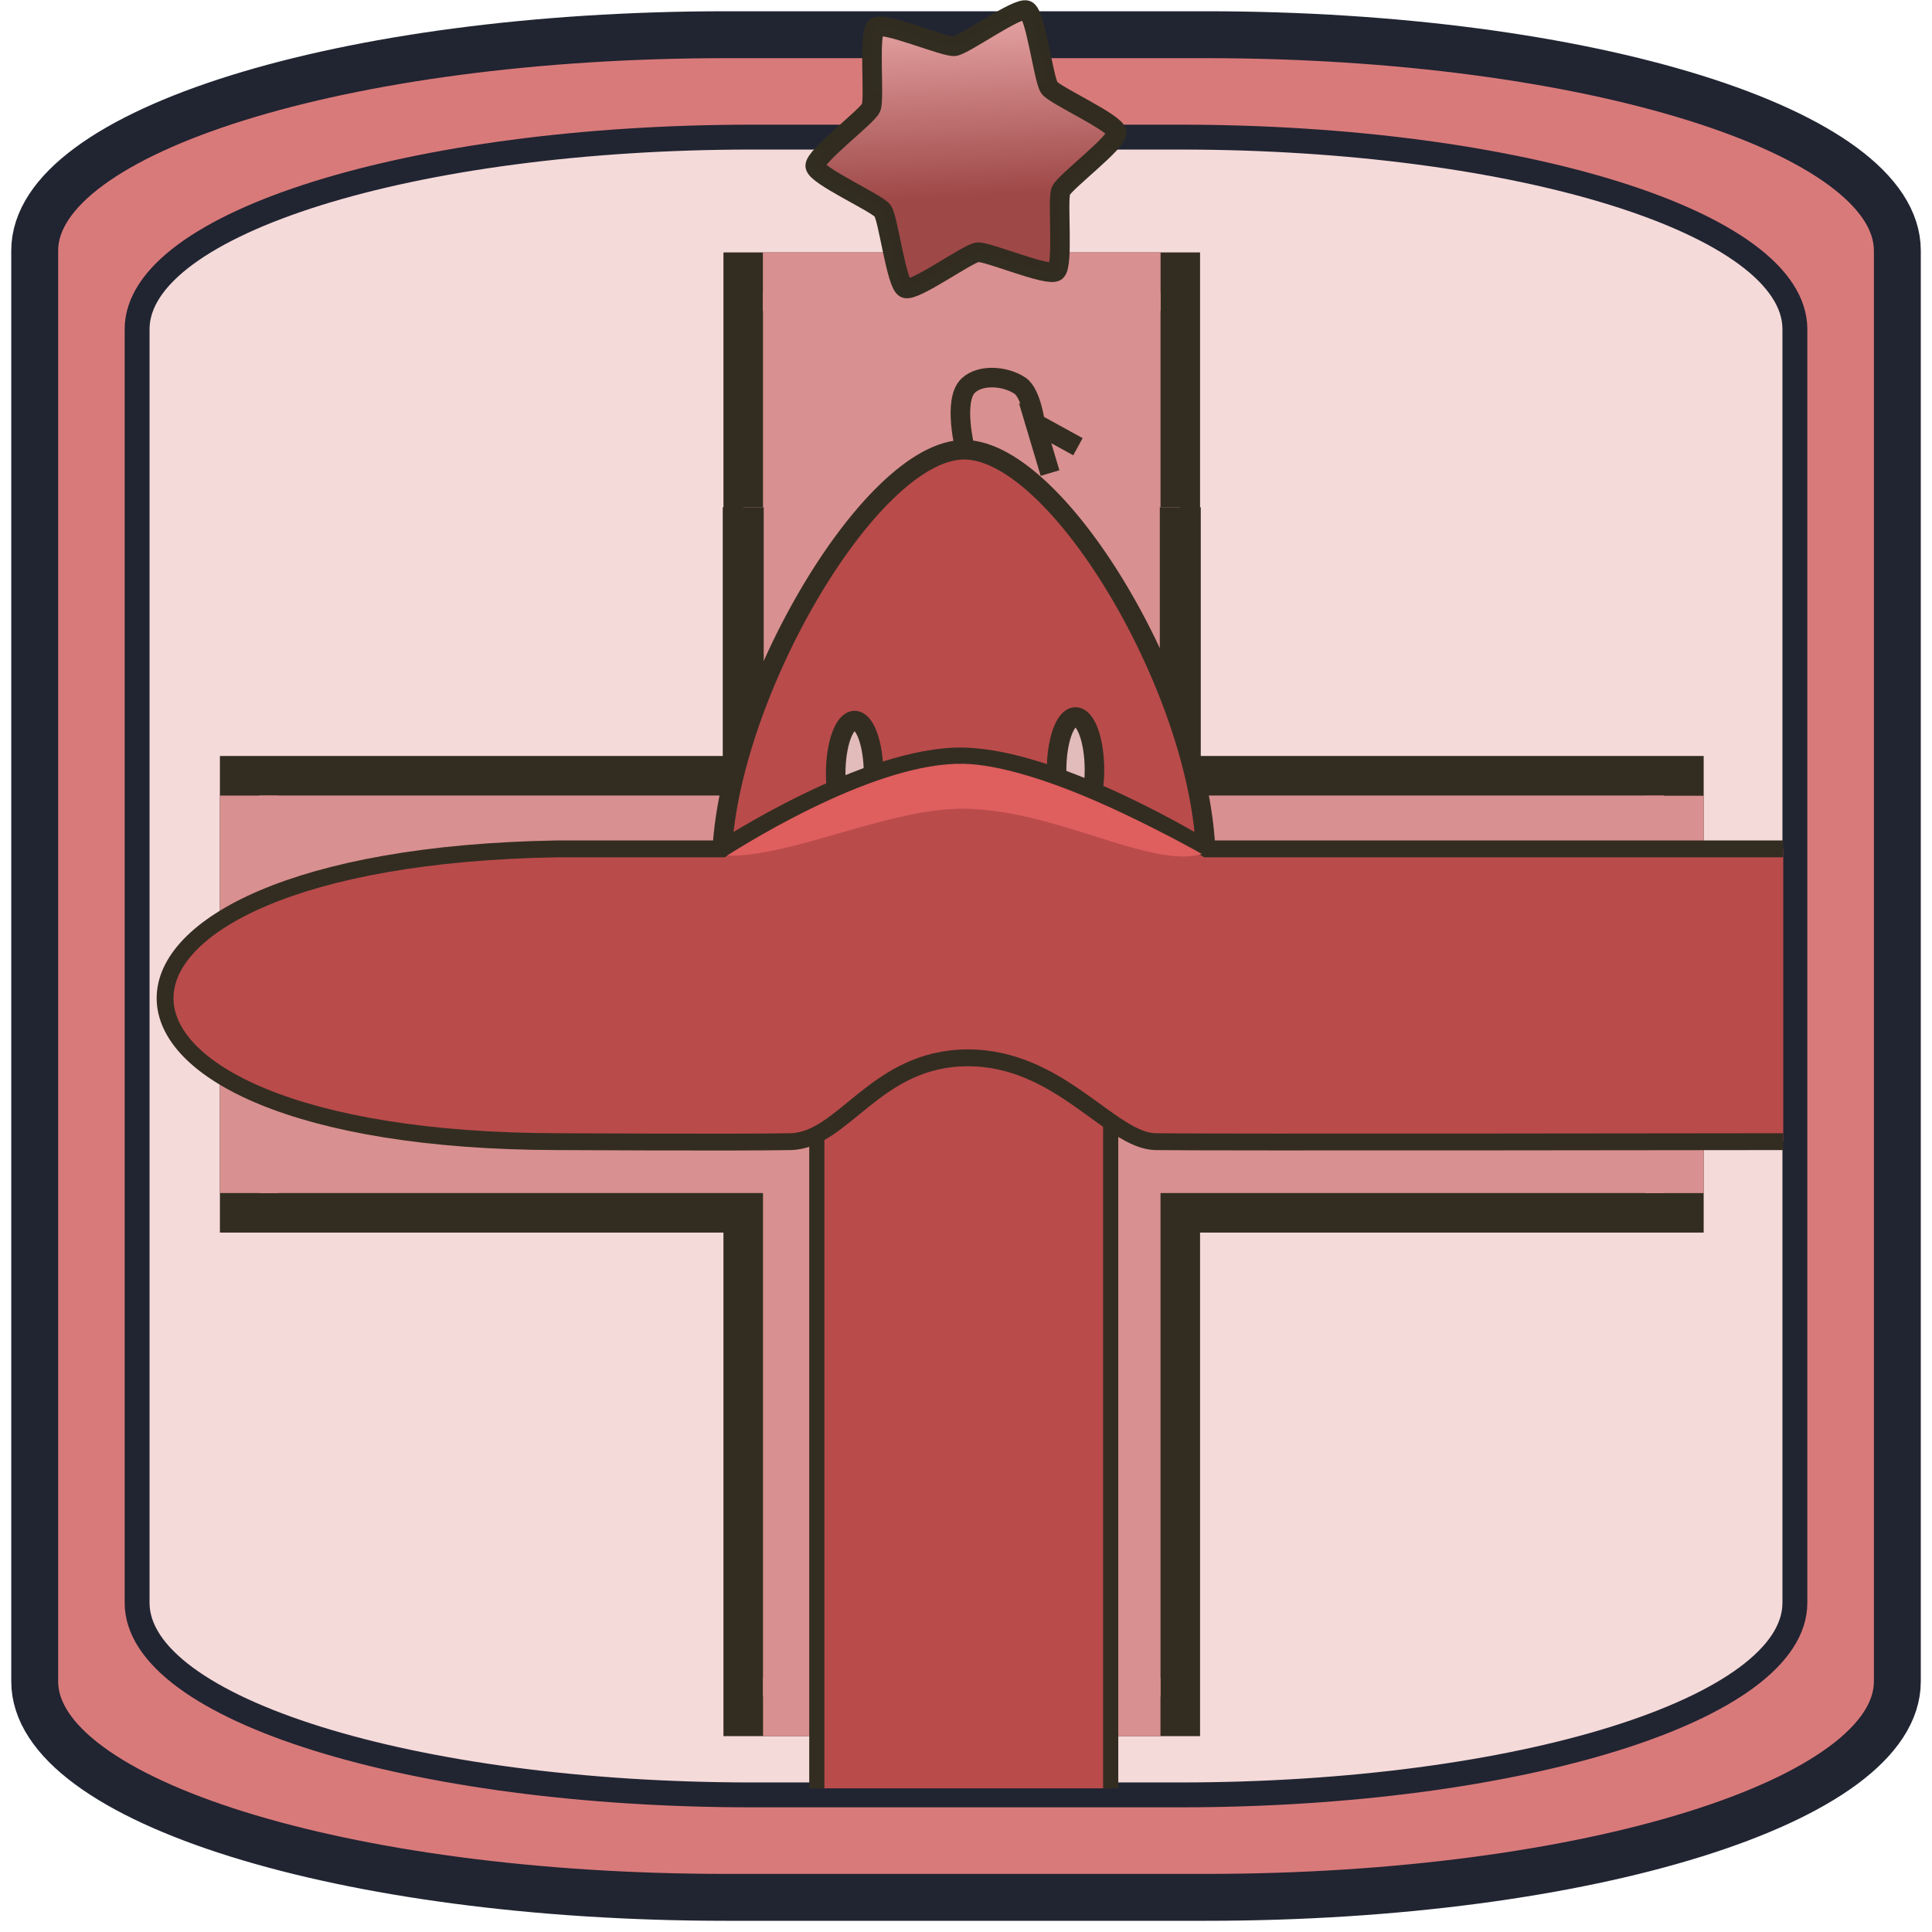
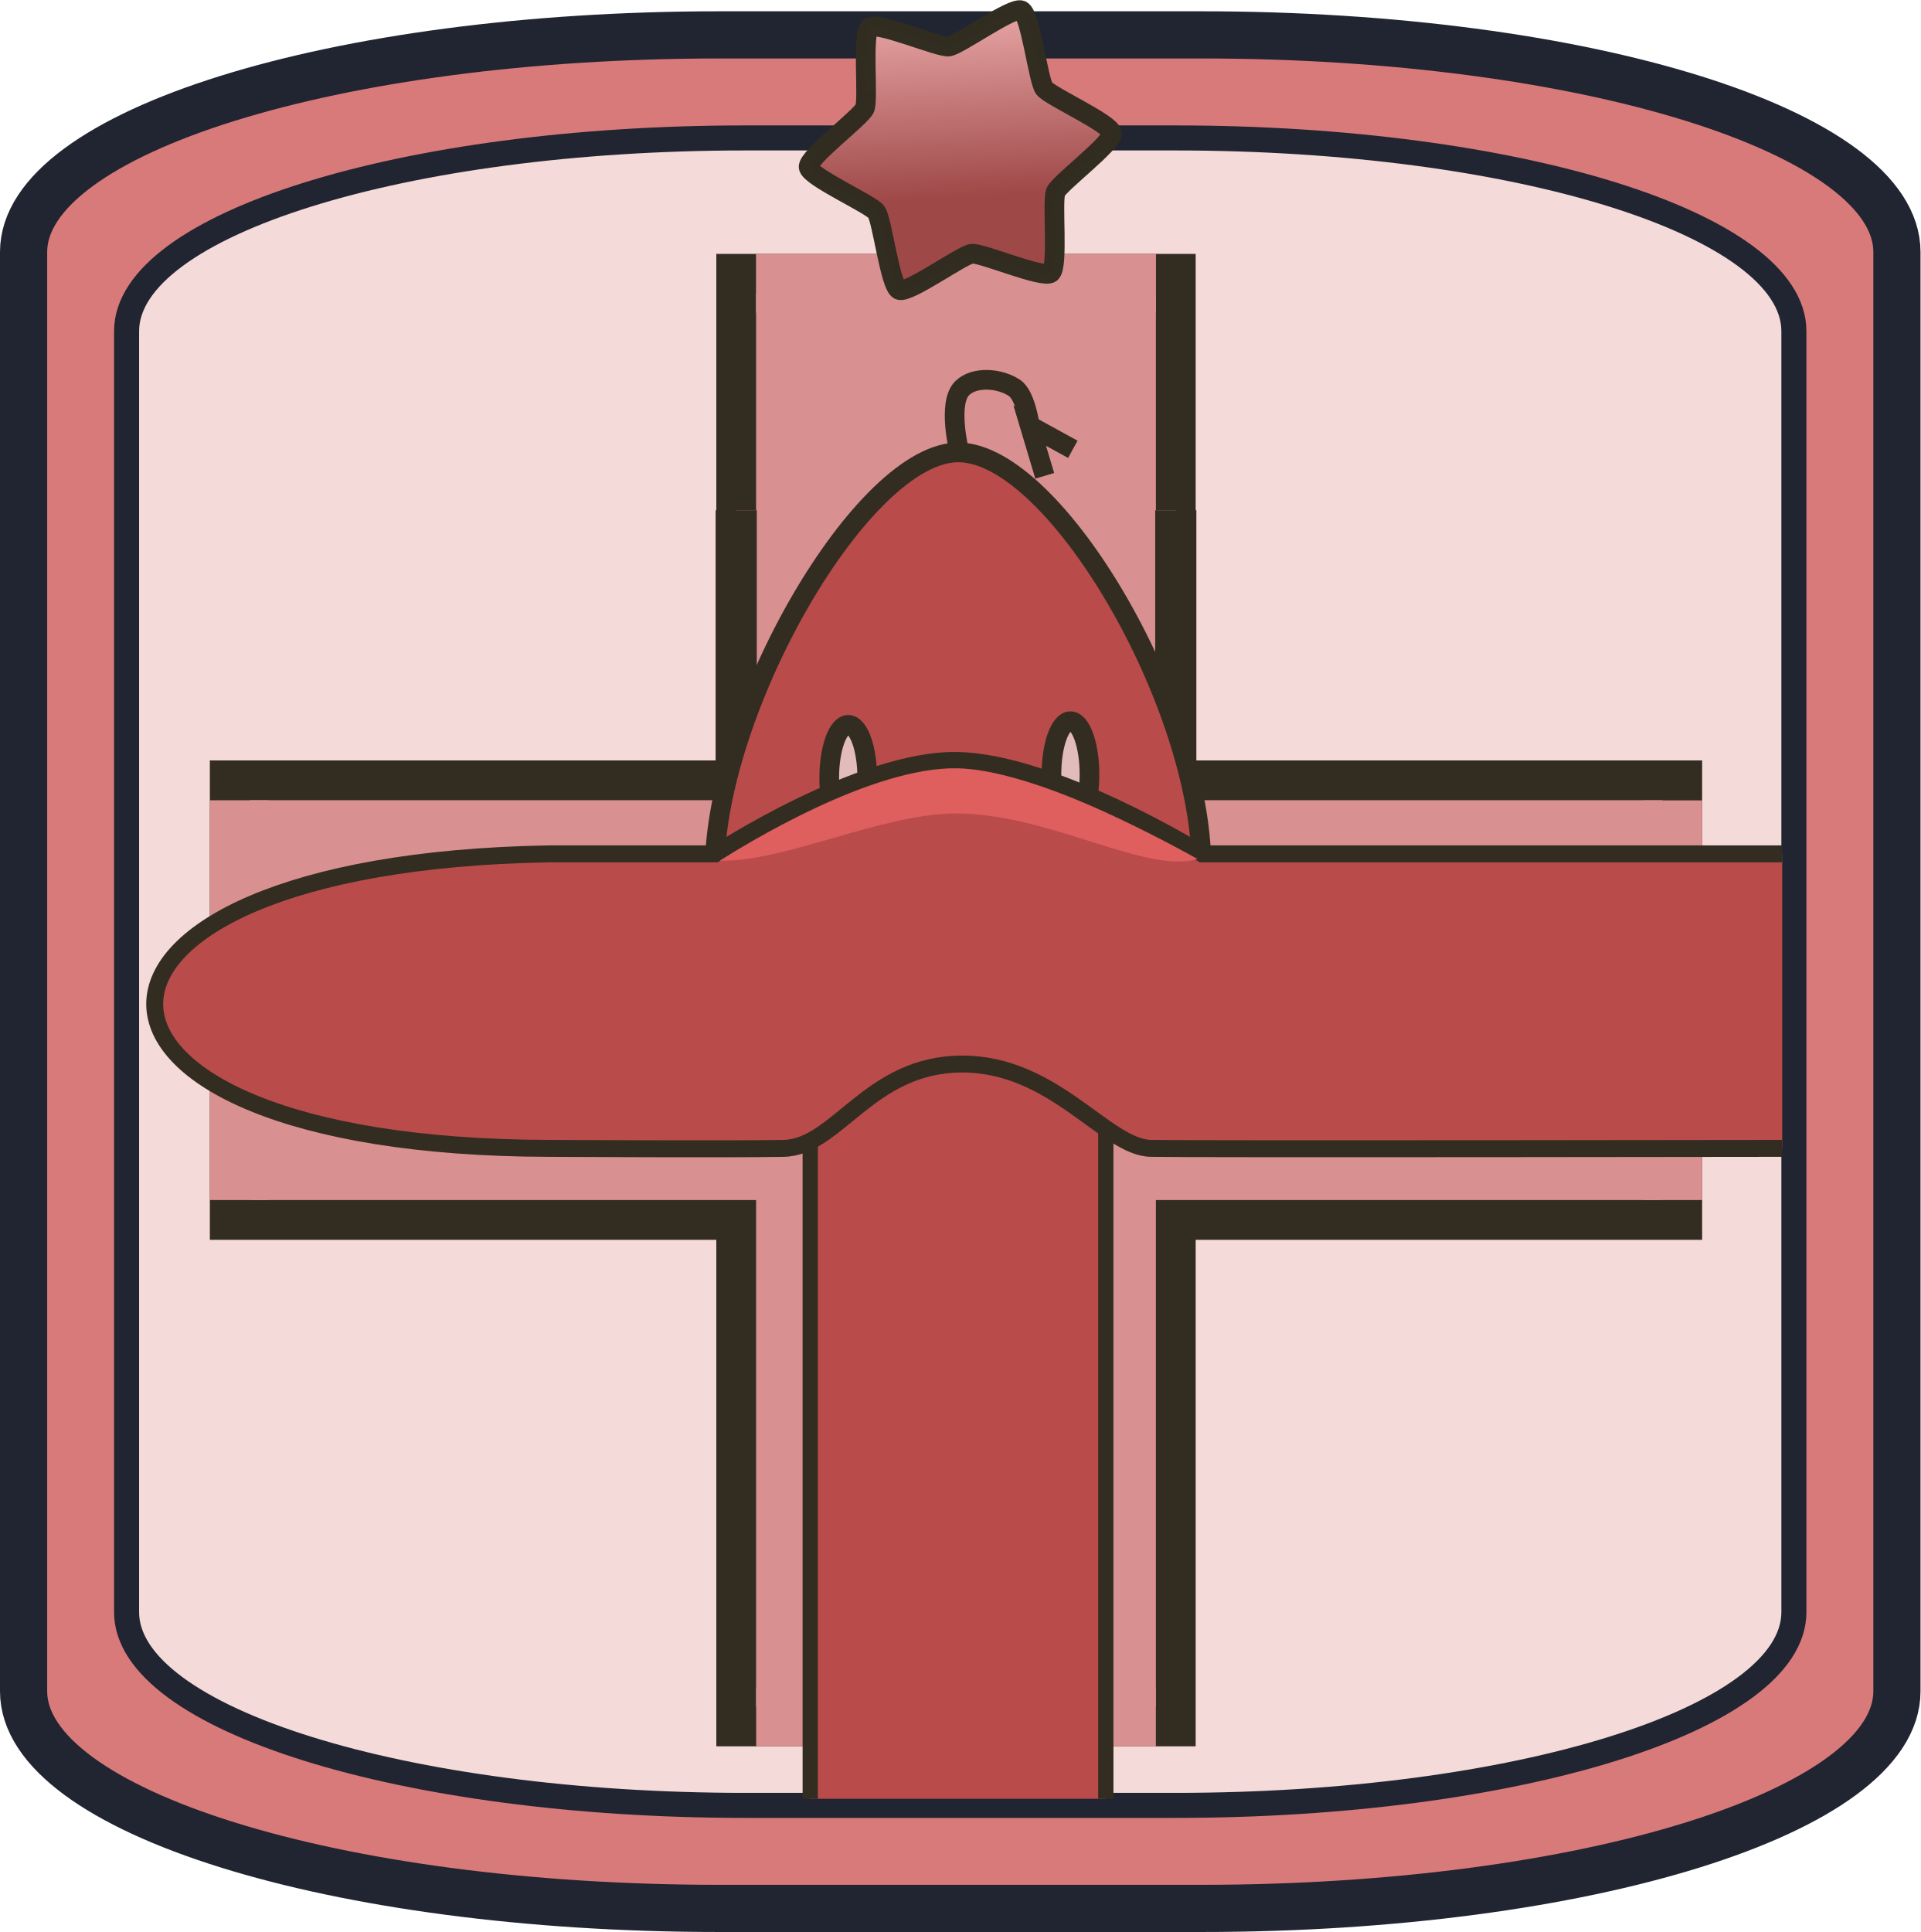
- <svg xmlns="http://www.w3.org/2000/svg" xmlns:xlink="http://www.w3.org/1999/xlink" width="130" height="130" viewBox="0 0 34.396 34.396" version="1.1" id="svg1">
+ <svg xmlns="http://www.w3.org/2000/svg" xmlns:xlink="http://www.w3.org/1999/xlink" width="200" height="201.177" viewBox="0 0 52.917 53.228" version="1.1" id="svg1">
  <defs id="defs1">
    <linearGradient xlink:href="#linearGradient33" id="linearGradient34" x1="9.158" y1="0.654" x2="9.524" y2="7.639" gradientUnits="userSpaceOnUse" />
    <linearGradient id="linearGradient33">
      <stop style="stop-color:#f3b5b5;stop-opacity:1;" offset="0" id="stop33" />
      <stop style="stop-color:#9f4848;stop-opacity:1;" offset="0.696" id="stop34" />
    </linearGradient>
  </defs>
-   <g id="layer1">
-     <rect style="fill:#d97a7a;stroke:#212532;stroke-width:0.835;stroke-linejoin:round;stroke-miterlimit:8.2;stroke-opacity:0.996;stroke-dasharray:none;fill-opacity:1" id="rect1" width="33.161" height="33.161" x="0.618" y="0.618" ry="3.843" rx="12.308" />
-     <rect style="fill:#f5dada;stroke:#212532;stroke-width:0.443;stroke-linejoin:round;stroke-miterlimit:8.2;stroke-dasharray:none;stroke-opacity:0.996;fill-opacity:1" id="rect1-8" width="29.514" height="29.514" x="2.441" y="2.441" ry="3.42" rx="10.954" />
-     <path d="M 13.232,4.846 V 13.811 H 4.267 v 7.781 h 8.965 v 8.965 h 7.781 V 21.592 H 29.979 V 13.811 H 21.013 V 4.846 Z" style="fill:#d99090;fill-opacity:1;stroke:#332d21;stroke-width:0.704;stroke-dasharray:none" id="path2" />
-     <rect style="fill:#d99090;fill-opacity:1;stroke:#332d21;stroke-width:0;stroke-dasharray:none" id="rect2" width="7.08" height="1.041" x="13.582" y="4.494" ry="0" />
-     <rect style="fill:#d99090;fill-opacity:1;stroke:#332d21;stroke-width:0;stroke-dasharray:none" id="rect2-8" width="7.074" height="1.041" x="14.167" y="-30.331" ry="0" transform="rotate(90)" />
-     <rect style="fill:#d99090;fill-opacity:1;stroke:#332d21;stroke-width:0;stroke-dasharray:none" id="rect2-6" width="7.076" height="1.041" x="14.164" y="-4.956" ry="0" transform="rotate(90)" />
-     <rect style="fill:#d99090;fill-opacity:1;stroke:#332d21;stroke-width:0;stroke-dasharray:none" id="rect2-1" width="7.075" height="1.041" x="13.585" y="29.868" ry="0" />
-     <path id="rect6" style="fill:#d99090;stroke:#332d21;stroke-width:0.729;stroke-dasharray:none" d="M 21.013,9.031 V 18.37 H 13.232 V 9.031" />
-     <path id="rect3-1" style="fill:#ba4b4b;stroke:#332d21;stroke-width:0.27;stroke-dasharray:none" d="M 14.542,31.838 V 14.174 c 0.022,-7.515 5.071,-7.515 5.232,0 v 17.664" />
-     <path id="path3" style="fill:#ba4b4b;stroke:#332d21;stroke-width:0.348;stroke-dasharray:none" d="m 17.183,18.37 c -2.38,0 -4.333,-0.098 -4.333,-2.96 0,-2.862 2.631,-7.436 4.333,-7.403 1.702,0.033 4.284,4.446 4.286,7.356 0.001,2.909 -1.905,3.007 -4.286,3.007 z" />
-     <ellipse style="fill:#e2bbbb;fill-opacity:1;stroke:#332d21;stroke-width:0.348;stroke-dasharray:none" id="path4" cx="15.215" cy="13.772" rx="0.337" ry="0.943" />
-     <ellipse style="fill:#e2bbbb;fill-opacity:1;stroke:#332d21;stroke-width:0.348;stroke-dasharray:none" id="path4-4" cx="19.148" cy="13.708" rx="0.337" ry="0.943" />
-     <path style="fill:#e2bbbb;fill-opacity:0;stroke:#332d21;stroke-width:0.348;stroke-dasharray:none" d="m 17.183,8.007 c 0,0 -0.222,-0.877 0.053,-1.14 0.223,-0.213 0.669,-0.172 0.924,0 0.199,0.134 0.269,0.667 0.269,0.667" id="path5" />
-     <path style="fill:#e2bbbb;fill-opacity:0;stroke:#332d21;stroke-width:0.348;stroke-dasharray:none" d="m 19.191,7.953 -0.762,-0.419 0.265,0.888" id="path6" />
-     <path id="rect3" style="fill:#ba4b4b;stroke:#332d21;stroke-width:0.3;stroke-dasharray:none" d="m 31.748,20.325 c 0,0 -10.38,0.015 -11.177,0 -0.797,-0.015 -1.711,-1.5 -3.35,-1.492 -1.639,0.008 -2.201,1.475 -3.149,1.492 -0.948,0.018 -4.164,0 -4.164,0 -9.292,-0.022 -9.292,-5.052 0,-5.212 h 2.95 c 0,0 2.579,-1.687 4.29,-1.654 1.711,0.033 4.333,1.654 4.333,1.654 h 10.267" />
-     <path d="m 21.397,15.203 c -0.817,-0.457 -2.965,-1.58 -4.248,-1.605 -1.528,-0.029 -3.748,1.348 -4.206,1.635 1.145,0.029 2.867,-0.835 4.188,-0.835 1.634,7.1e-5 3.371,1.082 4.266,0.805 z" style="fill:#df5e5e;fill-opacity:1;stroke:#332d21;stroke-width:0" id="path11" />
-     <path style="fill:url(#linearGradient34);fill-opacity:1;fill-rule:nonzero;stroke:#322d21;stroke-width:0.443;stroke-linejoin:round;stroke-miterlimit:8.2;stroke-opacity:0.996" id="path1-5" d="M 11.386,7.222 C 11.206,7.354 9.83,6.763 9.608,6.788 9.387,6.813 8.175,7.693 7.971,7.604 7.767,7.515 7.59,6.027 7.458,5.848 7.325,5.669 5.957,5.059 5.932,4.837 5.908,4.616 7.107,3.719 7.197,3.515 7.286,3.311 7.13,1.821 7.309,1.689 7.488,1.557 8.865,2.147 9.086,2.122 9.308,2.098 10.52,1.218 10.724,1.307 c 0.204,0.089 0.381,1.577 0.513,1.756 0.132,0.179 1.5,0.789 1.525,1.01 0.025,0.221 -1.175,1.118 -1.264,1.322 -0.089,0.204 0.067,1.694 -0.112,1.826 z" transform="matrix(0.7858907,0,0,0.7858907,9.851795,-0.8439992)" />
+   <g id="layer1" transform="translate(-0.2000028)">
+     <rect style="fill:#d97a7a;fill-opacity:1;stroke:#212532;stroke-width:1.3;stroke-linejoin:round;stroke-miterlimit:8.2;stroke-dasharray:none;stroke-opacity:0.996" id="rect1" width="51.617" height="51.617" x="0.85" y="0.961" ry="5.982" rx="19.158" />
+     <rect style="fill:#f5dada;fill-opacity:1;stroke:#212532;stroke-width:0.69;stroke-linejoin:round;stroke-miterlimit:8.2;stroke-dasharray:none;stroke-opacity:0.996" id="rect1-8" width="45.94" height="45.94" x="3.688" y="3.8" ry="5.324" rx="17.051" />
+     <path d="M 20.485,7.543 V 21.498 H 6.53 V 33.61 H 20.485 V 47.565 H 32.597 V 33.61 H 46.552 V 21.498 H 32.597 V 7.543 Z" style="fill:#d99090;fill-opacity:1;stroke:#332d21;stroke-width:1.096;stroke-dasharray:none" id="path2" />
+     <rect style="fill:#d99090;fill-opacity:1;stroke:#332d21;stroke-width:0;stroke-dasharray:none" id="rect2" width="11.02" height="1.621" x="21.031" y="6.995" ry="0" />
+     <rect style="fill:#d99090;fill-opacity:1;stroke:#332d21;stroke-width:0;stroke-dasharray:none" id="rect2-8" width="11.011" height="1.621" x="22.051" y="-47.1" ry="0" transform="rotate(90)" />
+     <rect style="fill:#d99090;fill-opacity:1;stroke:#332d21;stroke-width:0;stroke-dasharray:none" id="rect2-6" width="11.014" height="1.621" x="22.048" y="-7.603" ry="0" transform="rotate(90)" />
+     <rect style="fill:#d99090;fill-opacity:1;stroke:#332d21;stroke-width:0;stroke-dasharray:none" id="rect2-1" width="11.013" height="1.621" x="21.035" y="46.492" ry="0" />
+     <path id="rect6" style="fill:#d99090;stroke:#332d21;stroke-width:1.134;stroke-dasharray:none" d="M 32.597,14.057 V 28.594 H 20.485 V 14.057" />
+     <path id="rect3-1" style="fill:#ba4b4b;stroke:#332d21;stroke-width:0.421;stroke-dasharray:none" d="m 22.525,49.558 v -27.495 c 0.034,-11.698 7.894,-11.698 8.144,0 v 27.495" />
+     <path id="path3" style="fill:#ba4b4b;stroke:#332d21;stroke-width:0.542;stroke-dasharray:none" d="m 26.635,28.594 c -3.705,0 -6.745,-0.153 -6.745,-4.607 0,-4.454 4.095,-11.575 6.745,-11.523 2.65,0.051 6.669,6.921 6.671,11.449 0.002,4.528 -2.966,4.681 -6.671,4.681 z" />
+     <ellipse style="fill:#e2bbbb;fill-opacity:1;stroke:#332d21;stroke-width:0.542;stroke-dasharray:none" id="path4" cx="23.572" cy="21.437" rx="0.524" ry="1.467" />
+     <ellipse style="fill:#e2bbbb;fill-opacity:1;stroke:#332d21;stroke-width:0.542;stroke-dasharray:none" id="path4-4" cx="29.695" cy="21.337" rx="0.524" ry="1.467" />
+     <path style="fill:#e2bbbb;fill-opacity:0;stroke:#332d21;stroke-width:0.542;stroke-dasharray:none" d="m 26.635,12.464 c 0,0 -0.346,-1.366 0.082,-1.775 0.347,-0.331 1.041,-0.268 1.438,0 0.309,0.209 0.419,1.037 0.419,1.037" id="path5" />
+     <path style="fill:#e2bbbb;fill-opacity:0;stroke:#332d21;stroke-width:0.542;stroke-dasharray:none" d="M 29.76,12.379 28.573,11.727 28.986,13.109" id="path6" />
+     <path id="rect3" style="fill:#ba4b4b;stroke:#332d21;stroke-width:0.467;stroke-dasharray:none" d="m 49.306,31.638 c 0,0 -16.157,0.024 -17.397,0 -1.24,-0.024 -2.663,-2.335 -5.214,-2.323 -2.551,0.012 -3.427,2.295 -4.902,2.323 -1.475,0.028 -6.482,0 -6.482,0 -14.464,-0.034 -14.464,-7.864 0,-8.113 h 4.592 c 0,0 4.015,-2.625 6.678,-2.574 2.663,0.051 6.744,2.574 6.744,2.574 h 15.981" />
+     <path d="m 33.194,23.665 c -1.272,-0.712 -4.615,-2.46 -6.613,-2.498 -2.378,-0.046 -5.835,2.098 -6.547,2.545 1.782,0.046 4.463,-1.3 6.519,-1.3 2.543,1.1e-4 5.247,1.685 6.641,1.254 z" style="fill:#df5e5e;fill-opacity:1;stroke:#332d21;stroke-width:0" id="path11" />
+     <path style="fill:url(#linearGradient34);fill-opacity:1;fill-rule:nonzero;stroke:#322d21;stroke-width:0.443;stroke-linejoin:round;stroke-miterlimit:8.2;stroke-opacity:0.996" id="path1-5" d="M 11.386,7.222 C 11.206,7.354 9.83,6.763 9.608,6.788 9.387,6.813 8.175,7.693 7.971,7.604 7.767,7.515 7.59,6.027 7.458,5.848 7.325,5.669 5.957,5.059 5.932,4.837 5.908,4.616 7.107,3.719 7.197,3.515 7.286,3.311 7.13,1.821 7.309,1.689 7.488,1.557 8.865,2.147 9.086,2.122 9.308,2.098 10.52,1.218 10.724,1.307 c 0.204,0.089 0.381,1.577 0.513,1.756 0.132,0.179 1.5,0.789 1.525,1.01 0.025,0.221 -1.175,1.118 -1.264,1.322 -0.089,0.204 0.067,1.694 -0.112,1.826 z" transform="matrix(1.223289,0,0,1.223289,15.22363,-1.313738)" />
  </g>
</svg>
